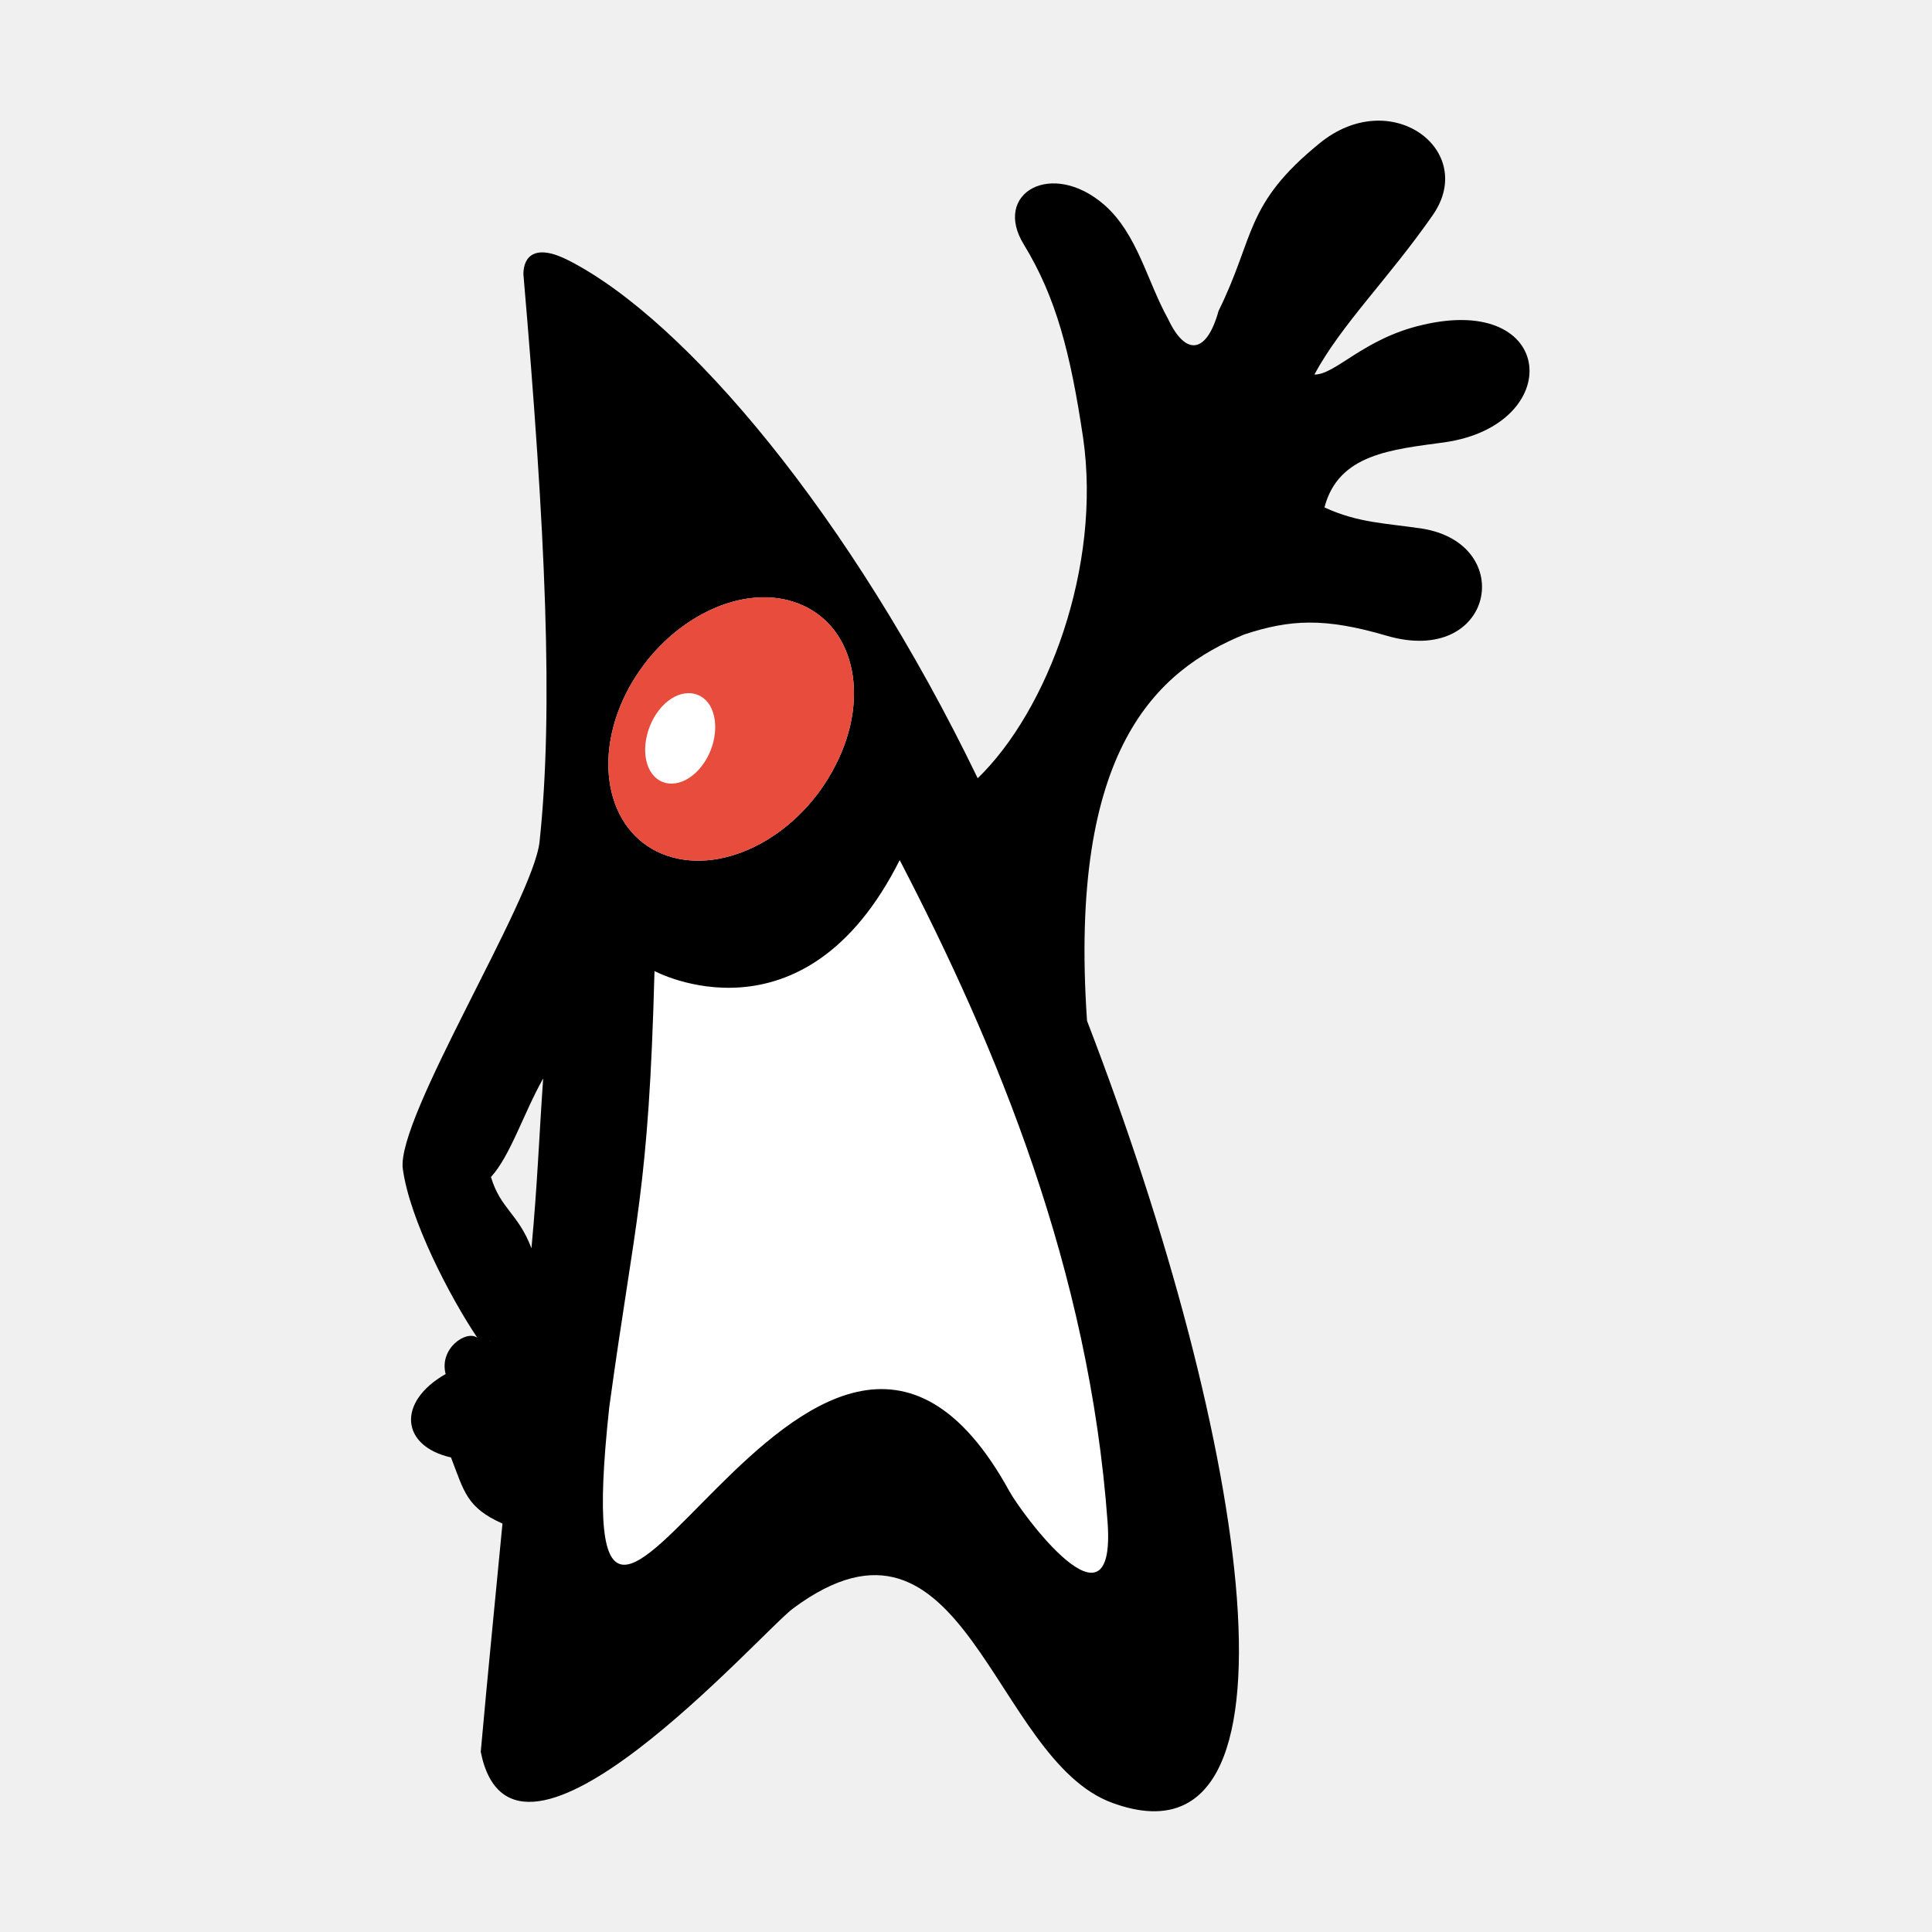
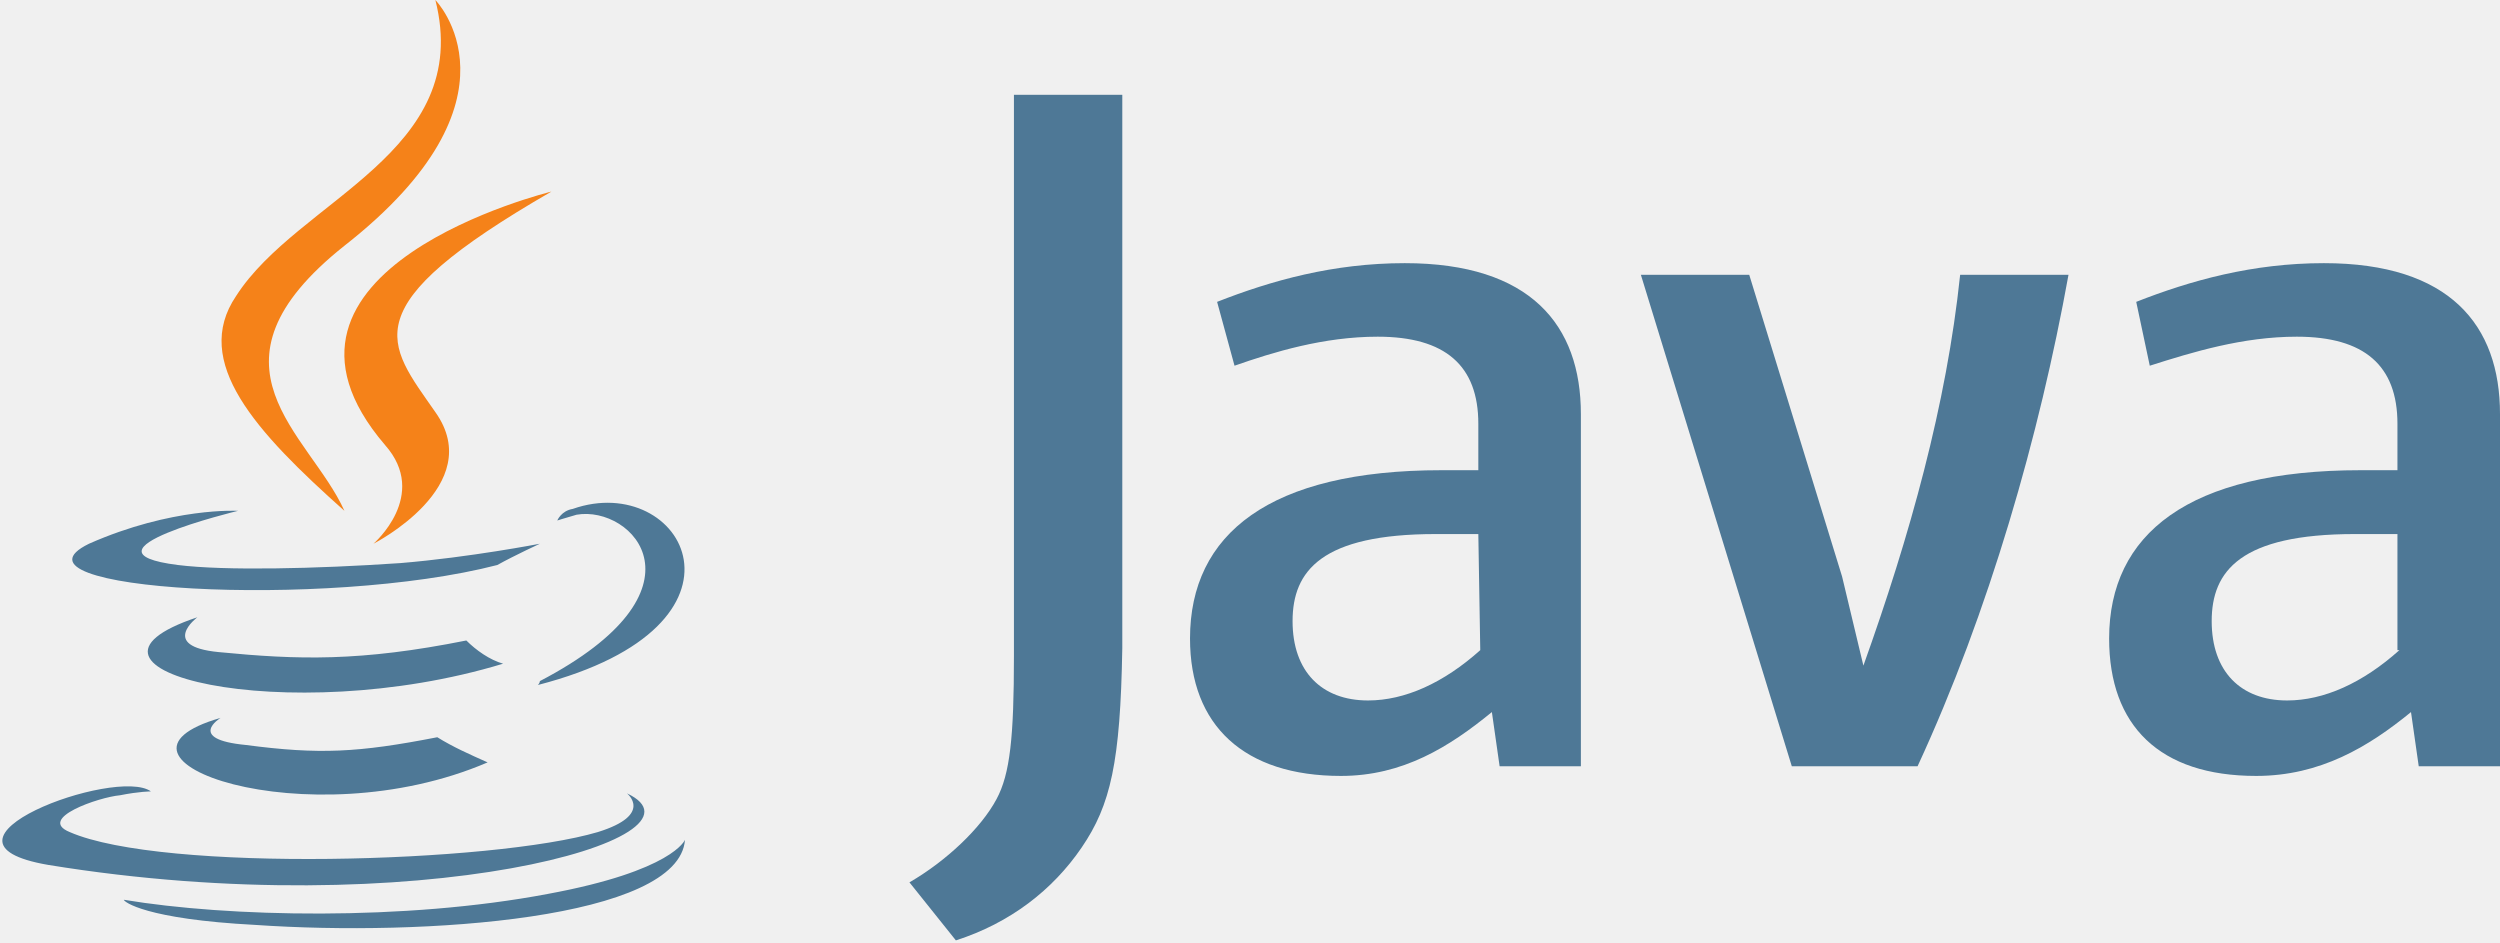
- <svg xmlns="http://www.w3.org/2000/svg" x="0px" y="0px" width="240" height="240" viewBox="0 0 172 172" style=" fill:#000000;">
-   <g transform="">
-     <g fill="none" fill-rule="nonzero" stroke="none" stroke-width="1" stroke-linecap="butt" stroke-linejoin="miter" stroke-miterlimit="10" stroke-dasharray="" stroke-dashoffset="0" font-family="none" font-weight="none" font-size="none" text-anchor="none" style="mix-blend-mode: normal">
-       <path d="M0,172v-172h172v172z" fill="none" />
-       <g>
-         <path d="M126.588,28.939c-5.21,1.211 -7.686,4.429 -9.575,4.407c2.444,-4.515 6.561,-8.478 10.56,-14.222c3.967,-5.744 -3.755,-11.571 -10.116,-6.35c-6.697,5.454 -5.708,8.306 -8.969,14.899c-1.061,3.827 -2.928,4.081 -4.511,0.699c-1.867,-3.368 -2.709,-7.518 -5.637,-10.109c-4.691,-4.11 -10.04,-1.075 -7.174,3.533c2.838,4.662 4.124,9.546 5.264,17.204c1.641,11.434 -3.139,24.23 -9.388,30.286c-11.302,-23.385 -25.983,-40.739 -36.36,-46.071c-3.128,-1.62 -4.085,-0.312 -4.085,1.197c1.974,22.926 2.691,38.804 1.437,50.532c-0.566,5.203 -12.782,24.585 -12.173,29.115c0.613,4.529 4.221,11.452 6.633,15.036c-0.989,-0.717 -3.415,0.957 -2.82,3.232c-4.361,2.48 -3.992,6.418 0.477,7.425c1.168,3.01 1.369,4.458 4.583,5.887c-0.609,6.389 -1.29,13.133 -1.935,20.325c2.913,14.441 24.983,-10.703 27.825,-12.785c15.333,-11.359 17.712,13.48 28.434,17.336c17.992,6.561 12.262,-31.877 -2.283,-69.635c-1.67,-24.256 6.228,-31.189 13.989,-34.393c4.078,-1.344 7.145,-1.519 12.689,0.111c9.55,2.781 11.657,-8.188 3.139,-9.539c-3.218,-0.487 -5.672,-0.494 -8.679,-1.885c1.243,-4.784 6.031,-5.156 10.729,-5.801c10.732,-1.569 9.937,-13.294 -2.053,-10.435zM43.559,119.479l0.1,-0.107c0,0 0,0.007 0.004,0.007zM47.314,111.133c-1.179,-3.114 -2.748,-3.49 -3.605,-6.346c1.734,-1.903 2.91,-5.694 4.648,-8.776c-0.387,5.579 -0.509,9.374 -1.043,15.122zM55.742,61.716c3.178,-6.267 9.926,-9.858 15.043,-8.091c5.174,1.763 6.79,8.249 3.619,14.462c-3.157,6.267 -9.868,9.851 -15.032,8.088c-5.131,-1.763 -6.74,-8.249 -3.63,-14.459z" fill="#000000" />
-         <path d="M55.742,61.716c3.178,-6.267 9.926,-9.858 15.043,-8.091c5.174,1.763 6.79,8.249 3.619,14.462c-3.157,6.267 -9.868,9.851 -15.032,8.088c-5.131,-1.763 -6.74,-8.249 -3.63,-14.459z" fill="#e74c3c" />
-         <path d="M89.87,132.773c1.018,1.878 9.499,13.473 8.736,2.752c-1.63,-22.5 -9.861,-42.305 -18.508,-58.953c-8.553,17.032 -21.83,9.876 -21.83,9.876c-0.52,19.726 -1.713,21.923 -4.028,38.833c-4.447,41.097 18.132,-24.424 35.629,7.493zM62.2,68.528c1.466,-1.609 1.906,-4.146 1.01,-5.712c-0.932,-1.512 -2.849,-1.484 -4.307,0.122c-1.455,1.613 -1.899,4.196 -1.007,5.712c0.896,1.523 2.842,1.484 4.304,-0.122z" fill="#ffffff" />
-       </g>
-       <path d="" fill="none" />
-       <path d="" fill="none" />
-       <path d="" fill="none" />
-       <path d="" fill="none" />
-       <path d="" fill="none" />
-     </g>
+ <svg xmlns="http://www.w3.org/2000/svg" version="1.1" id="Layer_1" x="0px" y="0px" viewBox="0 0 129.2 48.7" style="enable-background:new 0 0 129.2 48.7;" xml:space="preserve">
+   <style type="text/css">
+ 	.st0{fill:#4E7896;}
+ 	.st1{fill:#F58219;}
+ </style>
+   <g>
+     <path class="st0" d="M11.4,37.1c0,0-1.8,1.1,1.3,1.4c3.8,0.5,5.8,0.4,9.9-0.4c0.8,0.5,1.7,0.9,2.6,1.3   C15.9,43.4,4.1,39.2,11.4,37.1L11.4,37.1z M10.2,31.9c0,0-2,1.5,1.1,1.8c4.1,0.4,7.3,0.5,12.8-0.6c0.5,0.5,1.2,1,1.9,1.2   C14.8,37.7,2.1,34.6,10.2,31.9L10.2,31.9z M32.4,41c0,0,1.4,1.1-1.5,2c-5.4,1.6-22.5,2.1-27.3,0c-1.7-0.7,1.5-1.8,2.6-1.9   c1-0.2,1.6-0.2,1.6-0.2c-1.8-1.3-12.3,2.6-5.3,3.8C21.5,47.8,37.3,43.3,32.4,41L32.4,41z M12.3,26.4c0,0-8.7,2.1-3.1,2.8   c2.4,0.3,7.1,0.2,11.5-0.1c3.6-0.3,7.2-1,7.2-1s-1.3,0.6-2.2,1.1c-8.9,2.3-26,1.3-21.1-1.1C8.9,26.2,12.3,26.4,12.3,26.4L12.3,26.4   z M27.9,35.2c9-4.7,4.8-9.1,1.9-8.6c-0.7,0.2-1,0.3-1,0.3s0.2-0.5,0.8-0.6c5.7-2,10.2,6-1.8,9.1C27.8,35.4,27.9,35.3,27.9,35.2   L27.9,35.2z M13.2,47.8c8.7,0.6,21.9-0.3,22.2-4.4c0,0-0.6,1.6-7.1,2.8c-7.4,1.4-16.5,1.2-21.9,0.3C6.4,46.6,7.5,47.5,13.2,47.8   L13.2,47.8z" />
+     <path class="st1" d="M22.5,0c0,0,5,5.1-4.7,12.7c-7.8,6.2-1.8,9.7,0,13.7c-4.6-4.1-7.9-7.7-5.6-11.1C15.4,10.3,24.5,7.9,22.5,0z    M19.9,23c2.3,2.6-0.6,5.1-0.6,5.1s5.9-3,3.2-6.8c-2.5-3.6-4.4-5.4,6-11.4C28.5,9.9,12.1,13.9,19.9,23L19.9,23z" />
+     <path class="st0" d="M81.7,39.6V21.4c0-4.6-2.6-7.8-9.1-7.8c-3.7,0-6.9,0.9-9.7,2l0.9,3.3c2-0.7,4.6-1.5,7.4-1.5   c3.5,0,5.2,1.5,5.2,4.5v2.4h-1.9c-8.9,0-13,3.3-13,8.7c0,4.5,2.8,7.1,7.8,7.1c3.2,0,5.6-1.5,7.8-3.3l0.4,2.8L81.7,39.6L81.7,39.6z    M76.5,33.6c-1.9,1.7-3.9,2.6-5.8,2.6c-2.4,0-3.9-1.5-3.9-4.1s1.5-4.5,7.4-4.5h2.2L76.5,33.6L76.5,33.6z M99.1,39.6h-6.5l-7.8-25.4   h5.6l4.8,15.6l1.1,4.6c2.4-6.7,4.3-13.5,5-20.2h5.6C105.4,22.5,102.8,31.6,99.1,39.6L99.1,39.6z M129.2,39.6V21.4   c0-4.6-2.6-7.8-9.1-7.8c-3.7,0-6.9,0.9-9.7,2l0.7,3.3c2.2-0.7,4.8-1.5,7.6-1.5c3.5,0,5.2,1.5,5.2,4.5v2.4h-1.9   c-8.9,0-13,3.3-13,8.7c0,4.5,2.6,7.1,7.6,7.1c3.3,0,5.8-1.5,8-3.3l0.4,2.8L129.2,39.6L129.2,39.6z M124,33.6   c-1.9,1.7-3.9,2.6-5.8,2.6c-2.4,0-3.9-1.5-3.9-4.1s1.5-4.5,7.4-4.5h2.2V33.6L124,33.6z M55.9,43.8c-1.5,2.2-3.7,3.9-6.5,4.8l-2.4-3   c1.9-1.1,3.7-2.8,4.5-4.3c0.7-1.3,0.9-3.2,0.9-7.4v-29h5.6v28.6C57.9,39.4,57.4,41.6,55.9,43.8L55.9,43.8z" />
  </g>
</svg>
